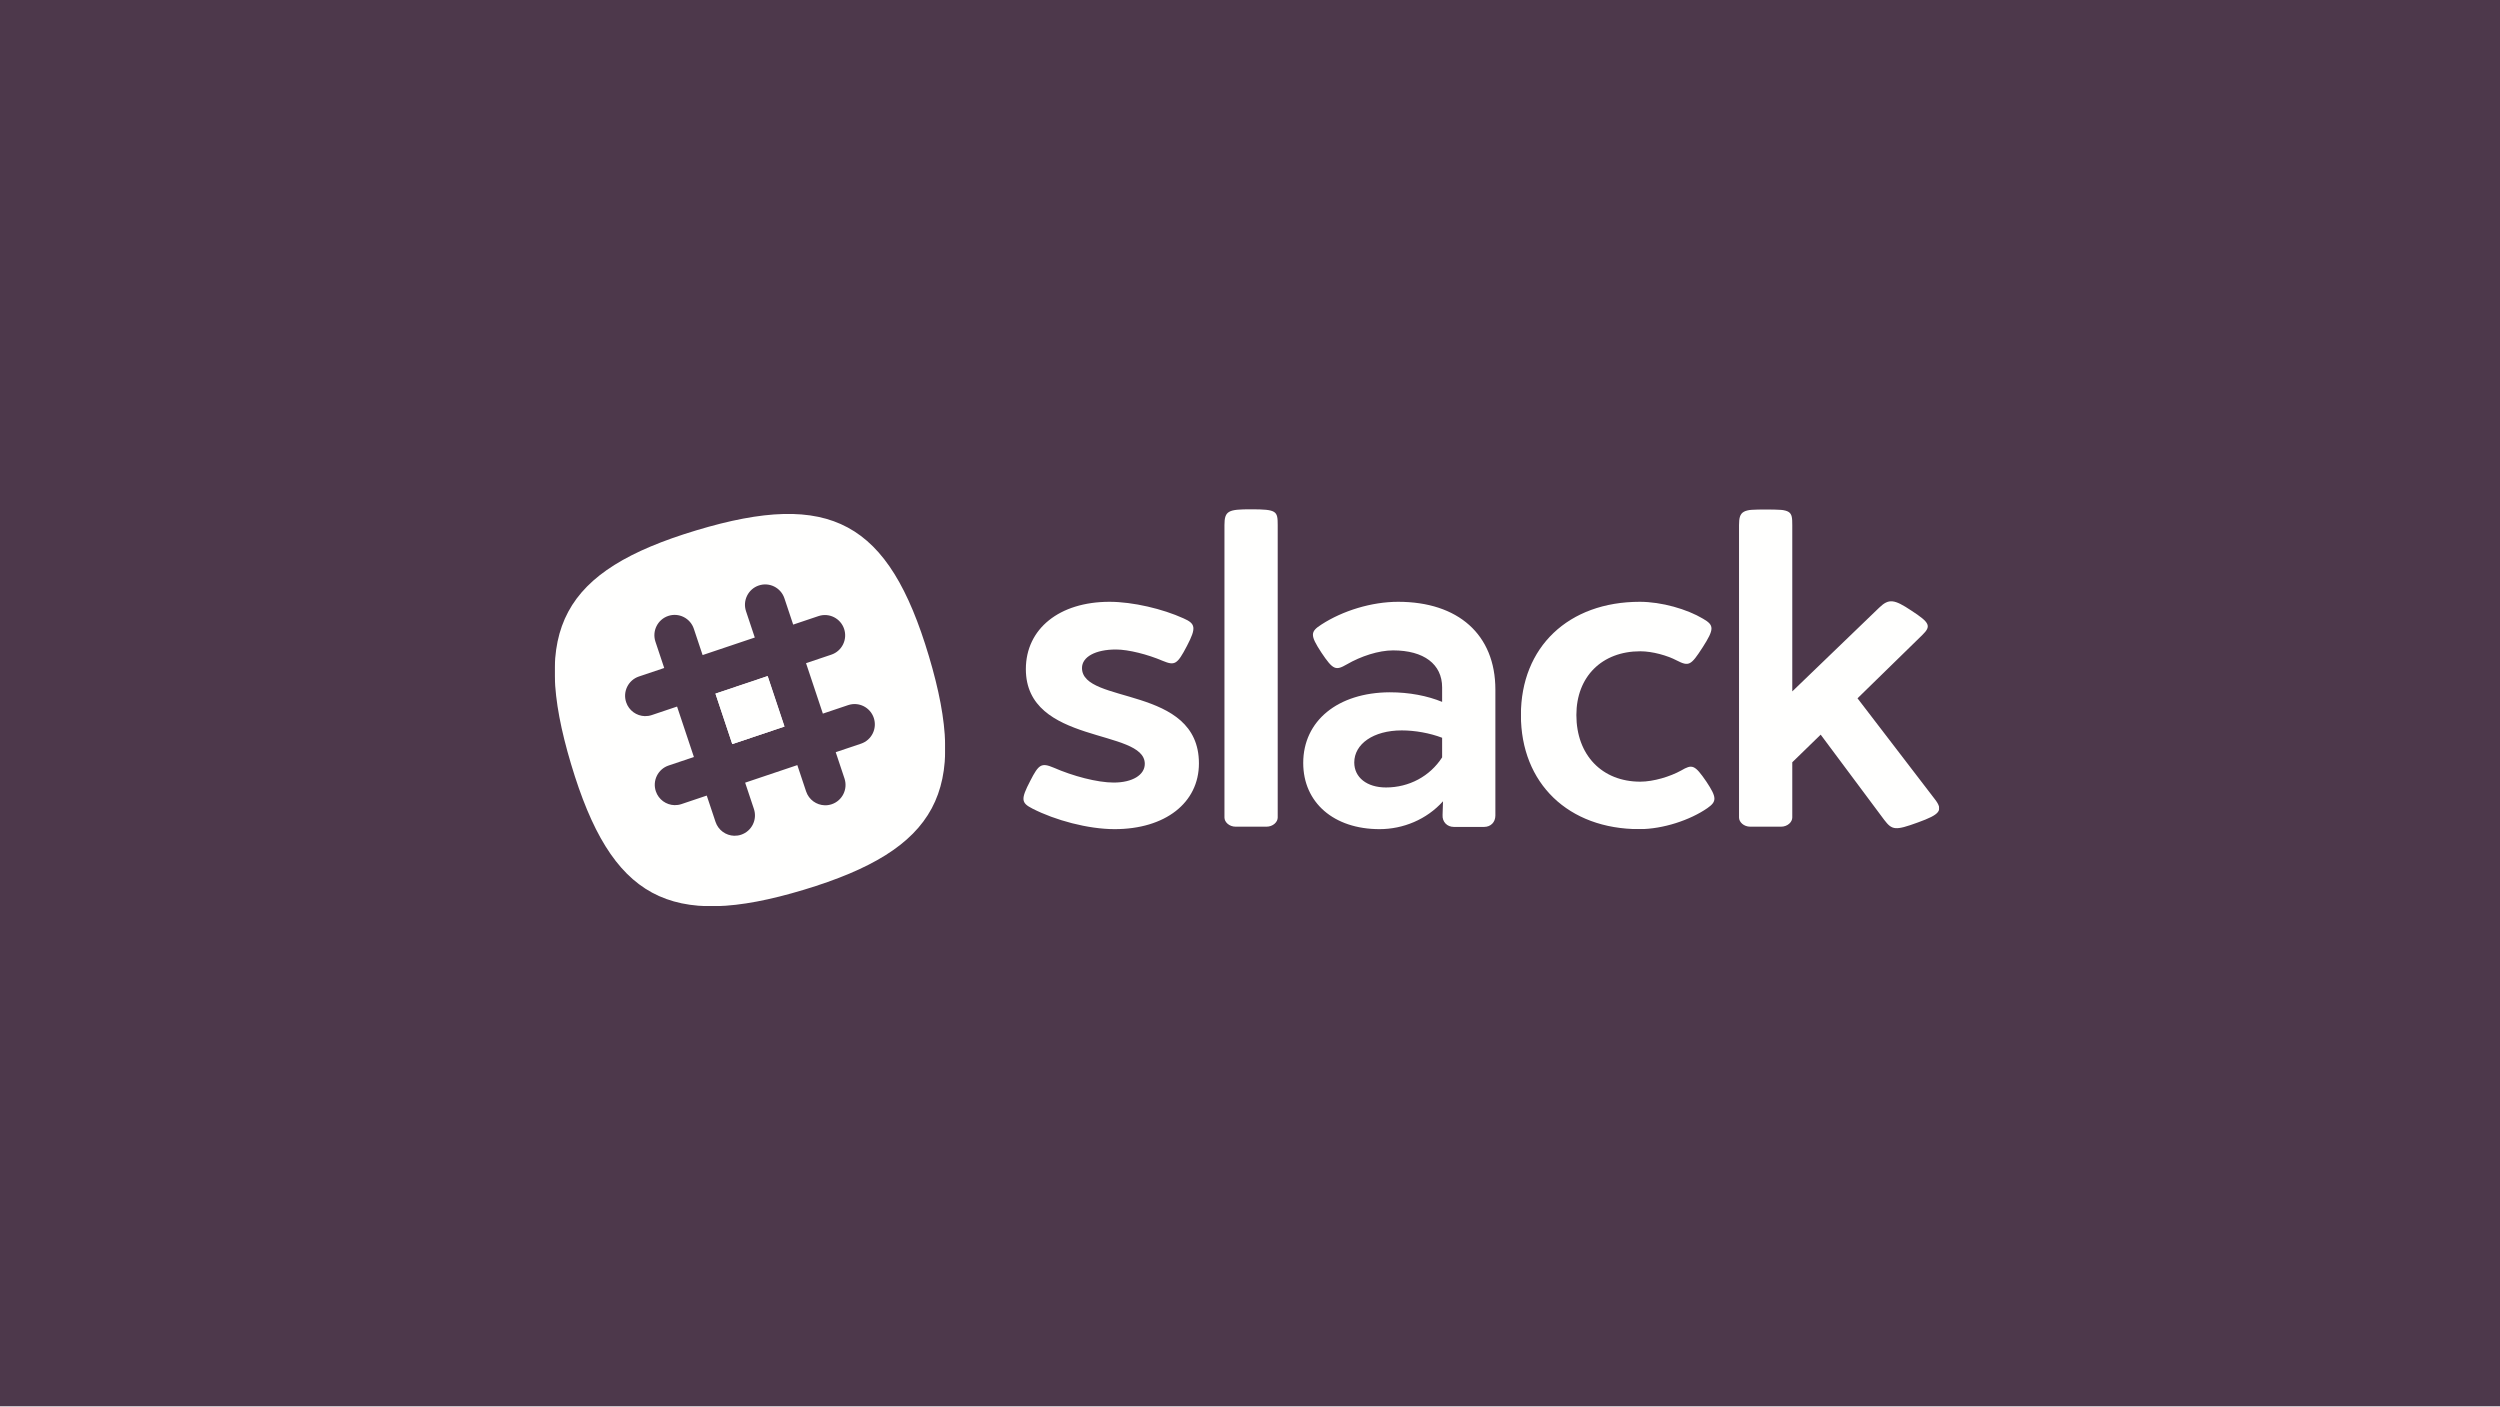
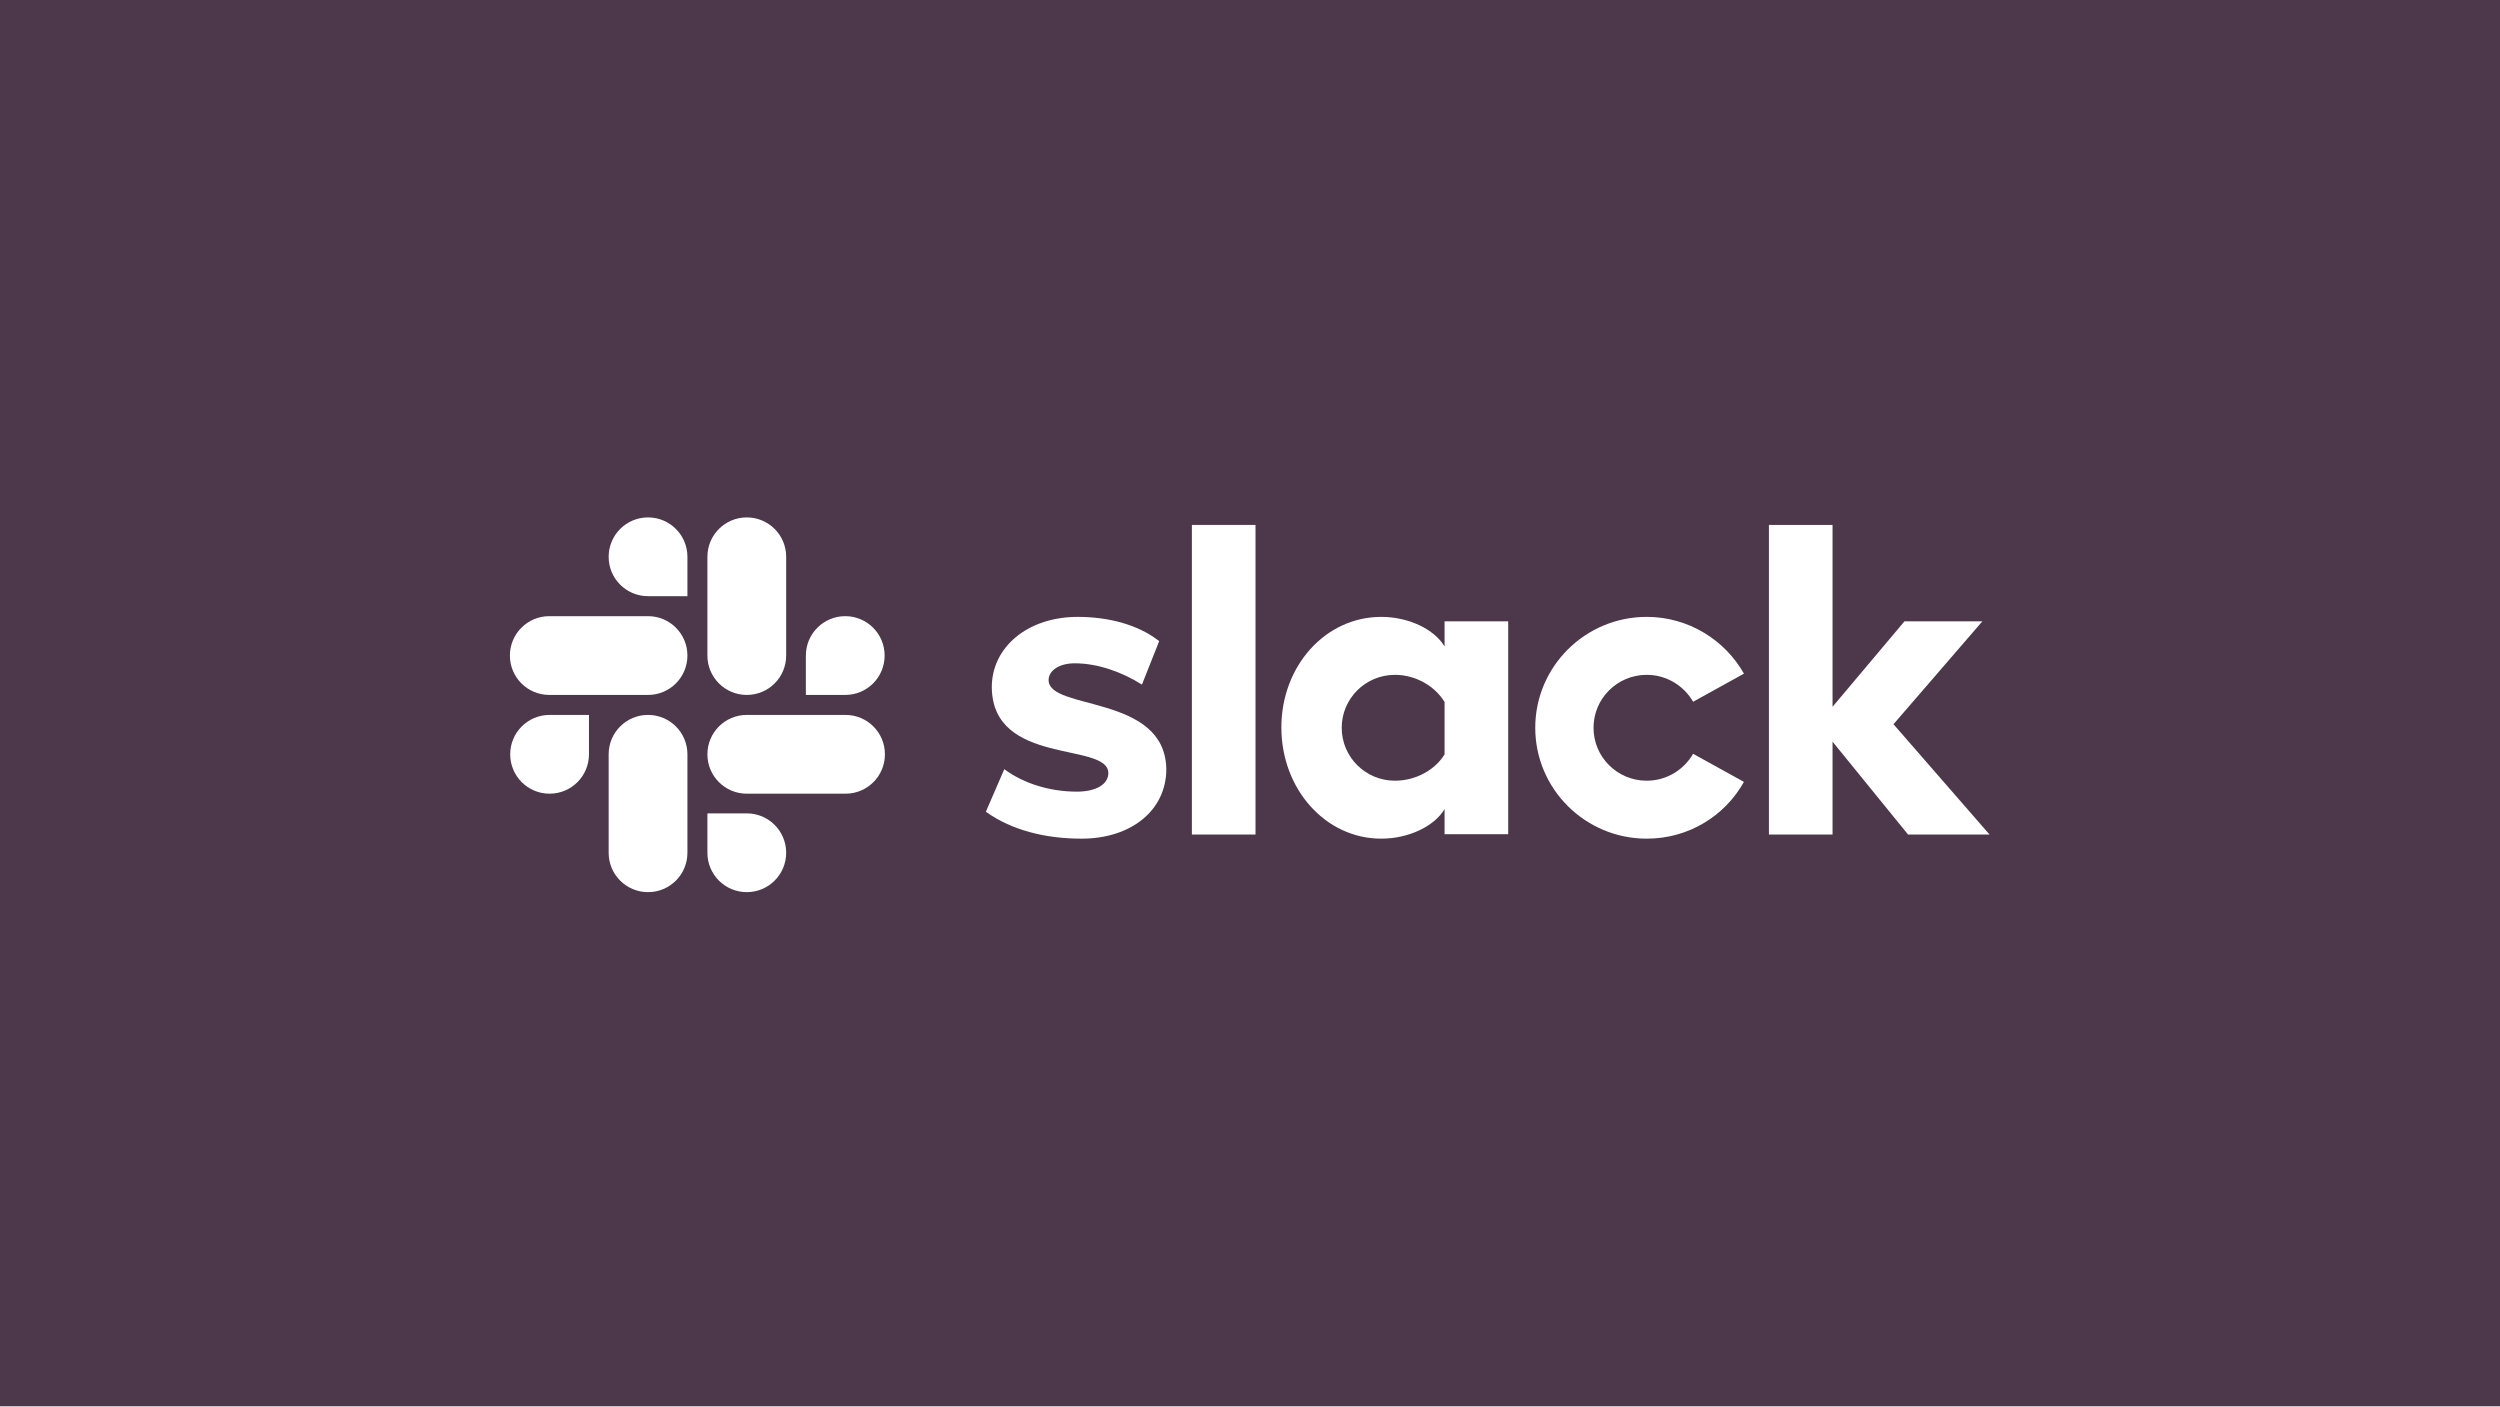
- <svg xmlns="http://www.w3.org/2000/svg" xmlns:xlink="http://www.w3.org/1999/xlink" width="640" height="360" viewBox="0 0 640 360">
-   <defs>
-     <polygon id="picture-a" points=".291 .381 107.384 .381 107.384 82.261 .291 82.261" />
-     <polygon id="picture-c" points="0 .763 99.984 .763 99.984 101.149 0 101.149" />
-   </defs>
-   <g fill="none" fill-rule="evenodd">
-     <rect width="640" height="360" fill="#4D384B" />
-     <g transform="translate(142 130)">
-       <path fill="#FFFFFE" d="M160.949 28.284C164.073 29.653 164.301 30.68 161.858 35.359 159.359 40.152 158.734 40.437 155.667 39.182 151.804 37.527 146.862 36.272 143.681 36.272 138.456 36.272 134.99 38.154 134.99 41.007 134.99 50.423 164.926 45.344 164.926 65.429 164.926 75.528 156.291 82.261 143.341 82.261 136.524 82.261 128.117 79.979 122.323 77.012 119.426 75.528 119.256 74.672 121.755 69.88 123.914 65.657 124.595 65.2 127.719 66.513 132.661 68.681 138.91 70.336 143.114 70.336 147.885 70.336 151.066 68.396 151.066 65.543 151.066 56.413 120.619 60.75 120.619 41.293 120.619 30.965 129.197 24.061 142.034 24.061 148.056 24.061 155.667 25.887 160.949 28.284M185.093 4.433L185.093 79.294C185.093 80.435 183.9 81.634 182.197 81.634L174.357 81.634C172.653 81.634 171.46 80.435 171.46 79.294L171.46 4.433C171.46.724 172.483.381 178.276.381 184.866.381 185.093.838 185.093 4.433M204.69 65.2C204.69 69.023 207.928 71.591 212.813 71.591 218.721 71.591 224.059 68.738 227.184 63.888L227.184 58.867C224.059 57.669 220.254 56.984 216.846 56.984 209.575 56.984 204.69 60.464 204.69 65.2zM240.816 46.543L240.816 78.781C240.816 80.492 239.624 81.691 237.92 81.691L230.194 81.691C228.434 81.691 227.184 80.378 227.298 78.61L227.411 75.129C223.208 79.807 217.186 82.261 211.165 82.261 199.464 82.261 191.625 75.471 191.625 65.315 191.625 54.531 200.486 47.284 213.779 47.227 218.834 47.227 223.435 48.14 227.184 49.68L227.184 45.971C227.184 40.037 222.526 36.5 214.63 36.5 210.938 36.5 206.394 37.983 202.759 40.095 199.975 41.692 199.293 41.578 196.283 37.071 193.329 32.563 193.442 31.707 196.283 29.881 201.736 26.343 209.121 24.061 215.937 24.061 231.217 24.061 240.816 32.392 240.816 46.543z" />
-       <g transform="translate(247.06)">
-         <mask id="picture-b" fill="#fff">
-           <use xlink:href="#picture-a" />
-         </mask>
-         <path fill="#FFFFFE" d="M46.927 28.398C49.766 30.052 49.881 30.965 46.756 35.815 43.803 40.38 43.292 40.665 40.168 39.068 37.782 37.812 33.975 36.728 30.851 36.728 21.025 36.728 14.492 43.233 14.492 53.047 14.492 63.261 21.025 70.108 30.851 70.108 34.26 70.108 38.52 68.795 41.303 67.255 44.143 65.6 44.768 65.714 47.779 70.108 50.505 74.216 50.448 75.186 48.006 76.898 43.632 79.922 36.702 82.261 30.624 82.261 12.447 82.261.291 70.564.291 53.047.291 35.644 12.447 24.061 30.738 24.061 36.304 24.061 42.837 25.944 46.927 28.398M106.231 74.558C108.504 77.468 107.595 78.495 101.914 80.549 96.12 82.661 95.325 82.546 93.28 79.864L77.034 58.069 69.763 65.143 69.763 79.294C69.763 80.435 68.571 81.634 66.867 81.634L59.028 81.634C57.324 81.634 56.131 80.435 56.131 79.294L56.131 4.433C56.131.724 57.153.381 62.947.381 69.537.381 69.763.838 69.763 4.433L69.763 46.999 92.031 25.544C94.473 23.205 95.836 23.376 100.21 26.286 105.038 29.424 105.379 30.28 103.05 32.563L86.463 48.767 106.231 74.558" mask="url(#picture-b)" />
+ <svg xmlns="http://www.w3.org/2000/svg" width="640px" height="360px" viewBox="0 0 640 360" version="1.1">
+   <g id="slack/picture" stroke="none" stroke-width="1" fill="none" fill-rule="evenodd">
+     <rect id="Rectangle" fill="#4D384B" x="0" y="0" width="640" height="360" />
+     <g id="Slack_RGB" transform="translate(130, 132)" fill="#FFFFFF" fill-rule="nonzero">
+       <g id="Group" transform="translate(122, 2)">
+         <path d="M0.381,73.808 L5.099,62.907 C10.198,66.693 16.972,68.661 23.669,68.661 C28.616,68.661 31.736,66.768 31.736,63.892 C31.66,55.867 2.131,62.15 1.903,42.014 C1.827,31.794 10.959,23.921 23.897,23.921 C31.584,23.921 39.271,25.814 44.75,30.129 L40.336,41.257 C35.313,38.078 29.073,35.807 23.136,35.807 C19.103,35.807 16.439,37.699 16.439,40.121 C16.515,47.994 46.273,43.679 46.577,62.907 C46.577,73.354 37.673,80.697 24.887,80.697 C15.526,80.697 6.926,78.502 0.381,73.808" id="Path" />
+         <path d="M181.437,58.971 C179.078,63.059 174.664,65.86 169.565,65.86 C162.03,65.86 155.942,59.804 155.942,52.309 C155.942,44.815 162.03,38.759 169.565,38.759 C174.664,38.759 179.078,41.56 181.437,45.648 L194.451,38.456 C189.581,29.826 180.219,23.921 169.565,23.921 C153.811,23.921 141.025,36.639 141.025,52.309 C141.025,67.979 153.811,80.697 169.565,80.697 C180.296,80.697 189.581,74.868 194.451,66.163 L181.437,58.971 Z" id="Path" />
+         <rect id="Rectangle" x="53.122" y="0.379" width="16.287" height="79.259" />
+         <polygon id="Path" points="200.844 0.379 200.844 79.637 217.131 79.637 217.131 55.867 236.462 79.637 257.315 79.637 232.733 51.401 255.488 25.057 235.549 25.057 217.131 46.935 217.131 0.379" />
+         <path d="M117.812,59.122 C115.453,62.983 110.582,65.86 105.103,65.86 C97.568,65.86 91.48,59.804 91.48,52.309 C91.48,44.815 97.568,38.759 105.103,38.759 C110.582,38.759 115.453,41.787 117.812,45.723 L117.812,59.122 Z M117.812,25.057 L117.812,31.492 C115.149,27.025 108.527,23.921 101.602,23.921 C87.294,23.921 76.03,36.488 76.03,52.234 C76.03,67.979 87.294,80.697 101.602,80.697 C108.527,80.697 115.149,77.593 117.812,73.127 L117.812,79.562 L134.099,79.562 L134.099,25.057 L117.812,25.057 Z" id="Shape" />
      </g>
-       <polyline fill="#FFFFFE" points="41.158 47.572 45.466 60.488 58.824 55.994 54.518 43.078 41.158 47.572" />
-       <g transform="translate(0 .803)">
-         <mask id="picture-d" fill="#fff">
-           <use xlink:href="#picture-c" />
-         </mask>
-         <polyline fill="#FFFFFE" points="41.158 46.769 45.466 59.685 58.824 55.191 54.518 42.275 41.158 46.769" mask="url(#picture-d)" />
-         <path fill="#FFFFFE" d="M78.422,59.578 L71.944,61.757 L74.189,68.49 C75.098,71.217 73.635,74.168 70.921,75.08 C70.331,75.279 69.73,75.365 69.142,75.349 C67.025,75.294 65.072,73.931 64.361,71.798 L62.116,65.064 L48.757,69.558 L51.002,76.291 C51.912,79.017 50.448,81.968 47.734,82.881 C47.144,83.079 46.543,83.165 45.955,83.15 C43.839,83.095 41.886,81.731 41.174,79.598 L38.929,72.864 L32.451,75.044 C31.86,75.242 31.259,75.328 30.671,75.313 C28.554,75.258 26.602,73.894 25.89,71.761 C24.981,69.034 26.445,66.084 29.159,65.171 L35.638,62.992 L31.33,50.076 L24.852,52.255 C24.262,52.453 23.661,52.539 23.073,52.524 C20.957,52.468 19.004,51.104 18.293,48.971 C17.384,46.245 18.847,43.295 21.561,42.381 L28.039,40.202 L25.793,33.469 C24.884,30.743 26.348,27.793 29.062,26.879 C31.776,25.967 34.713,27.436 35.622,30.162 L37.867,36.896 L51.226,32.402 L48.98,25.669 C48.071,22.942 49.535,19.992 52.249,19.079 C54.963,18.166 57.9,19.636 58.809,22.362 L61.054,29.096 L67.532,26.916 C70.248,26.004 73.184,27.473 74.093,30.199 C75.002,32.926 73.538,35.876 70.824,36.789 L64.346,38.968 L68.653,51.885 L75.131,49.705 C77.846,48.793 80.782,50.263 81.691,52.989 C82.6,55.714 81.137,58.665 78.422,59.578 Z M95.799,37.175 C85.492,2.666 70.604,-5.387 36.249,4.967 C1.894,15.32 -6.122,30.275 4.185,64.784 C14.492,99.294 29.379,107.347 63.734,96.993 C98.09,86.64 106.106,71.685 95.799,37.175 Z" mask="url(#picture-d)" />
+       <g id="Group">
+         <g transform="translate(0, 50.40945)" id="Path">
+           <path d="M20.775,10.693 C20.775,16.269 16.269,20.775 10.693,20.775 C5.117,20.775 0.611,16.269 0.611,10.693 C0.611,5.117 5.117,0.611 10.693,0.611 L20.775,0.611 L20.775,10.693 Z" />
+           <path d="M25.816,10.693 C25.816,5.117 30.322,0.611 35.898,0.611 C41.473,0.611 45.98,5.117 45.98,10.693 L45.98,35.898 C45.98,41.473 41.473,45.98 35.898,45.98 C30.322,45.98 25.816,41.473 25.816,35.898 L25.816,10.693 Z" />
+         </g>
+         <g id="Path">
+           <path d="M35.898,20.622 C30.322,20.622 25.816,16.116 25.816,10.54 C25.816,4.965 30.322,0.458 35.898,0.458 C41.473,0.458 45.98,4.965 45.98,10.54 L45.98,20.622 L35.898,20.622 Z" />
+           <path d="M35.898,25.739 C41.473,25.739 45.98,30.246 45.98,35.821 C45.98,41.397 41.473,45.903 35.898,45.903 L10.617,45.903 C5.041,45.903 0.535,41.397 0.535,35.821 C0.535,30.246 5.041,25.739 10.617,25.739 L35.898,25.739 Z" />
+         </g>
+         <g transform="translate(50.40945, 0)" id="Path">
+           <path d="M25.892,35.821 C25.892,30.246 30.398,25.739 35.974,25.739 C41.55,25.739 46.056,30.246 46.056,35.821 C46.056,41.397 41.55,45.903 35.974,45.903 L25.892,45.903 L25.892,35.821 Z" />
+           <path d="M20.851,35.821 C20.851,41.397 16.345,45.903 10.769,45.903 C5.194,45.903 0.687,41.397 0.687,35.821 L0.687,10.54 C0.687,4.965 5.194,0.458 10.769,0.458 C16.345,0.458 20.851,4.965 20.851,10.54 L20.851,35.821 Z" />
+         </g>
+         <g transform="translate(50.40945, 50.40945)" id="Path">
+           <path d="M10.769,25.816 C16.345,25.816 20.851,30.322 20.851,35.898 C20.851,41.473 16.345,45.98 10.769,45.98 C5.194,45.98 0.687,41.473 0.687,35.898 L0.687,25.816 L10.769,25.816 Z" />
+           <path d="M10.769,20.775 C5.194,20.775 0.687,16.269 0.687,10.693 C0.687,5.117 5.194,0.611 10.769,0.611 L36.05,0.611 C41.626,0.611 46.132,5.117 46.132,10.693 C46.132,16.269 41.626,20.775 36.05,20.775 L10.769,20.775 Z" />
+         </g>
      </g>
    </g>
  </g>
</svg>
